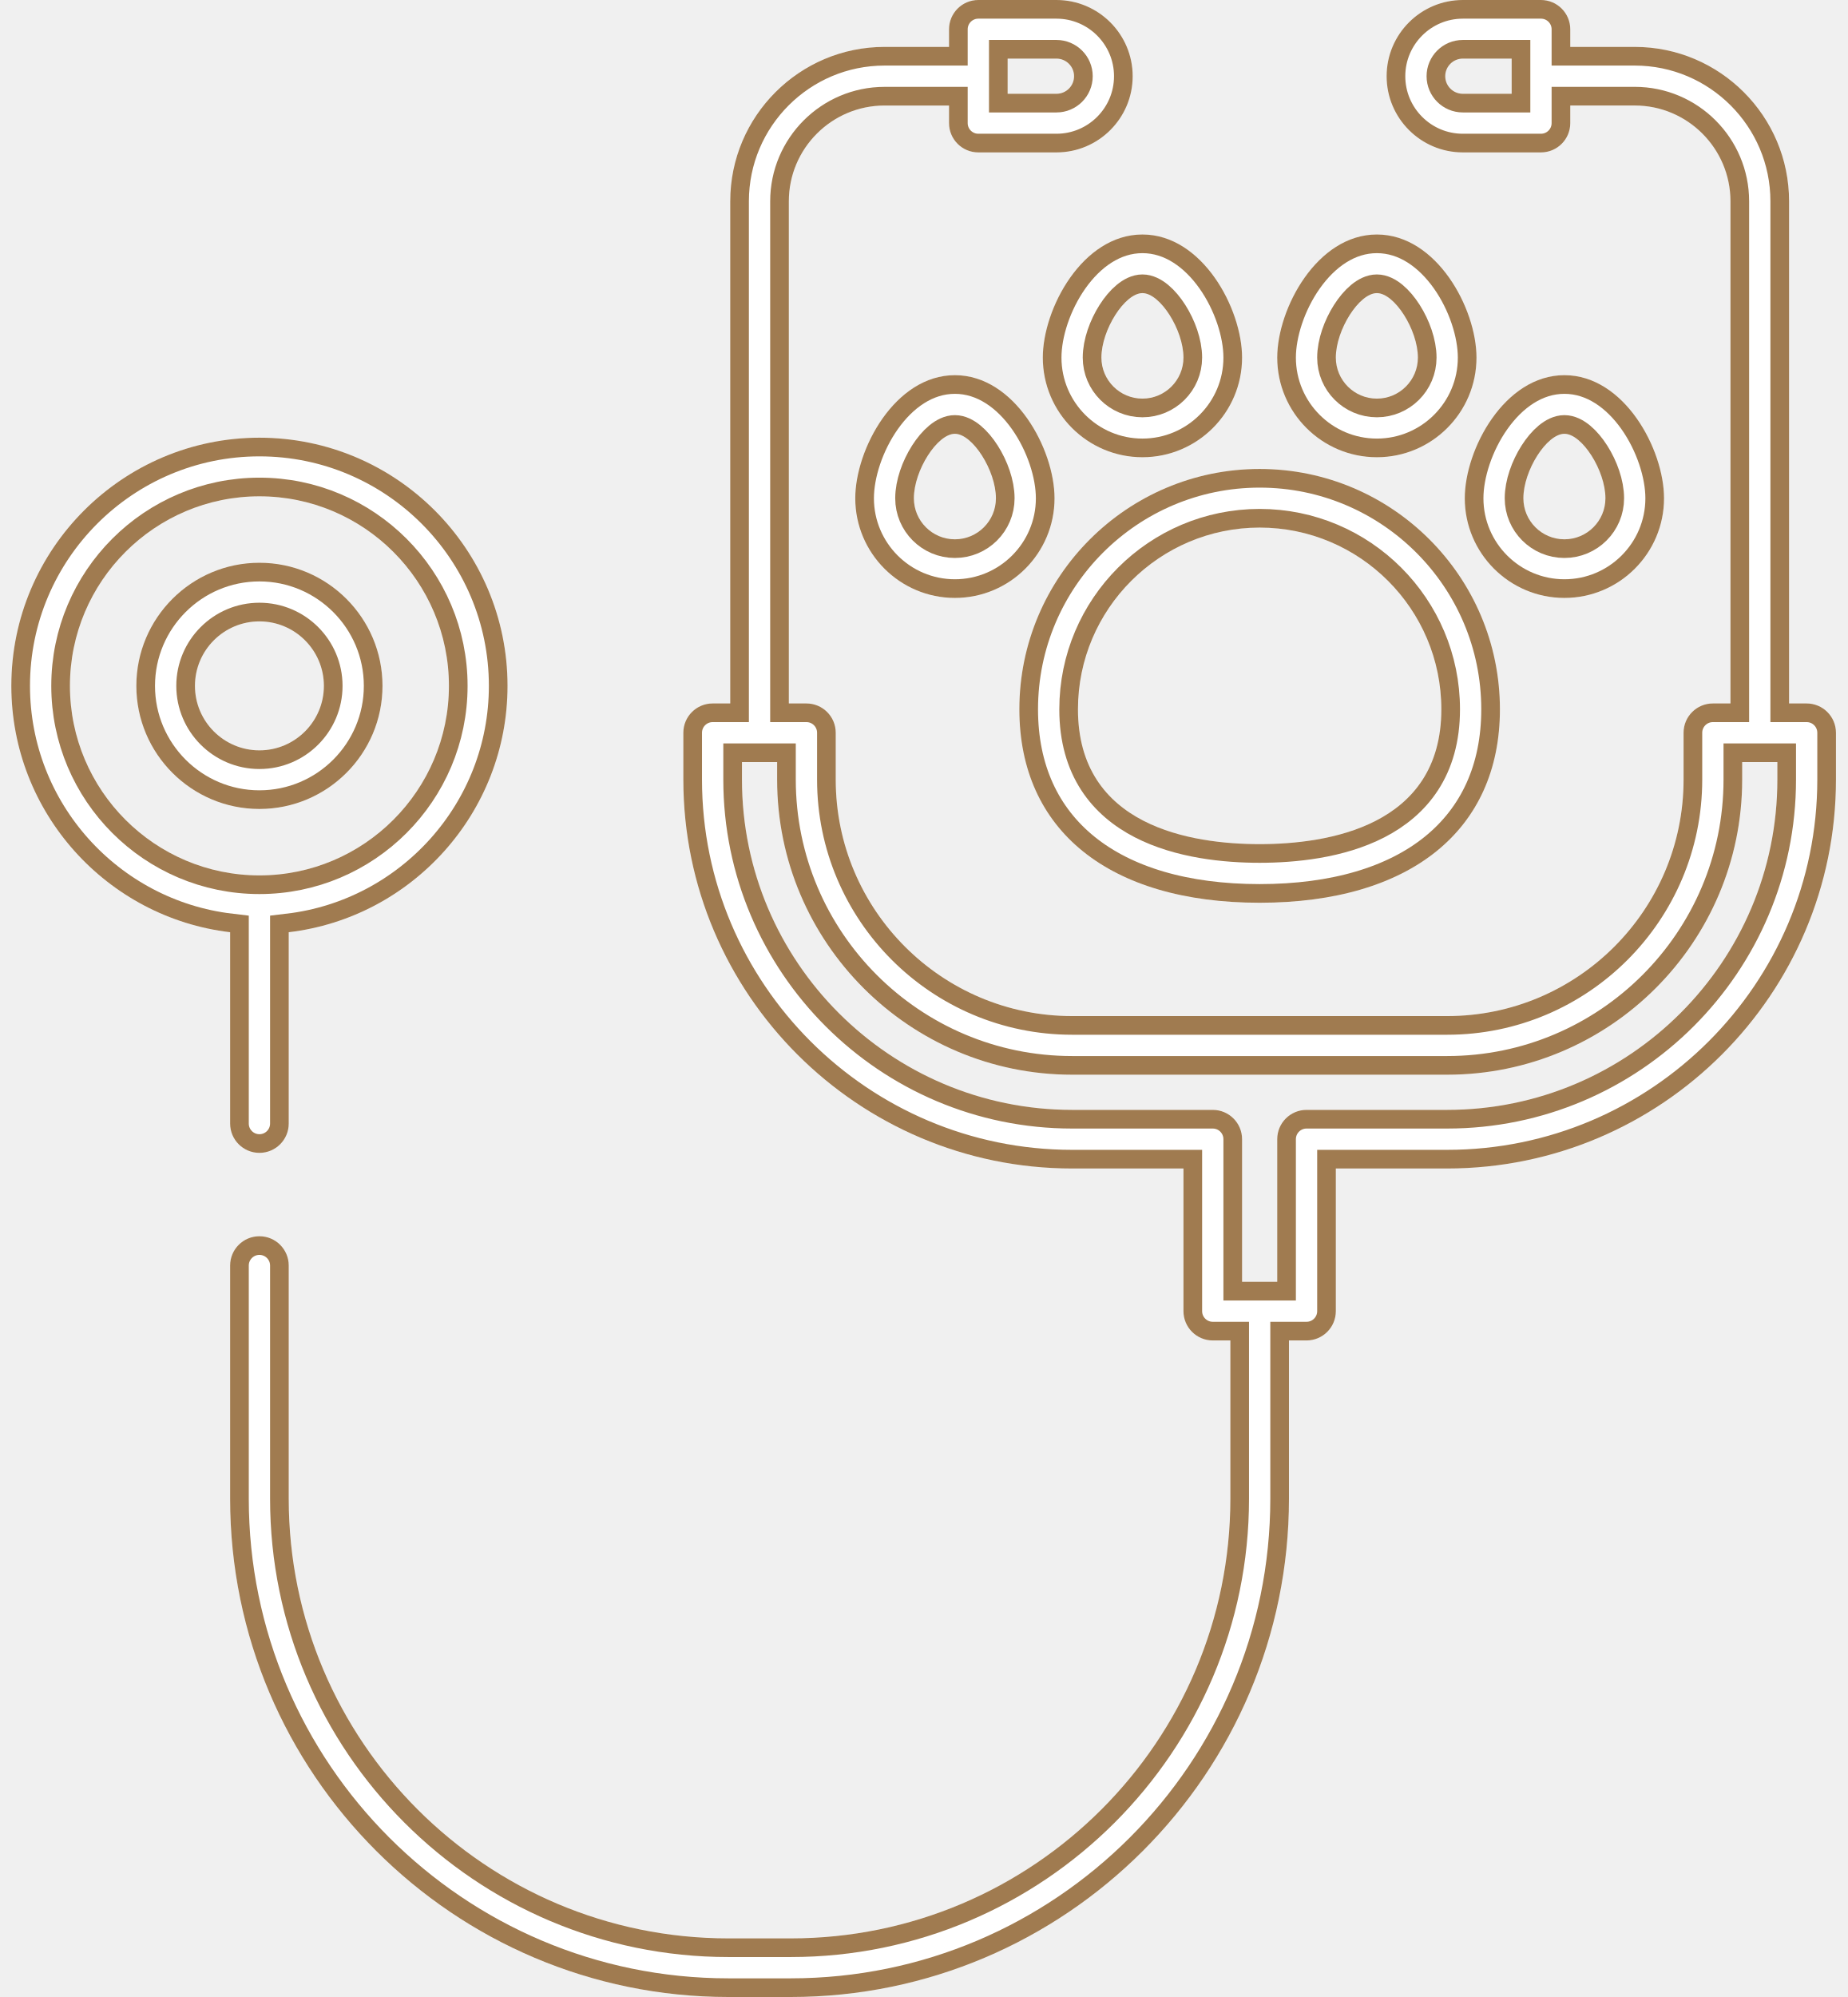
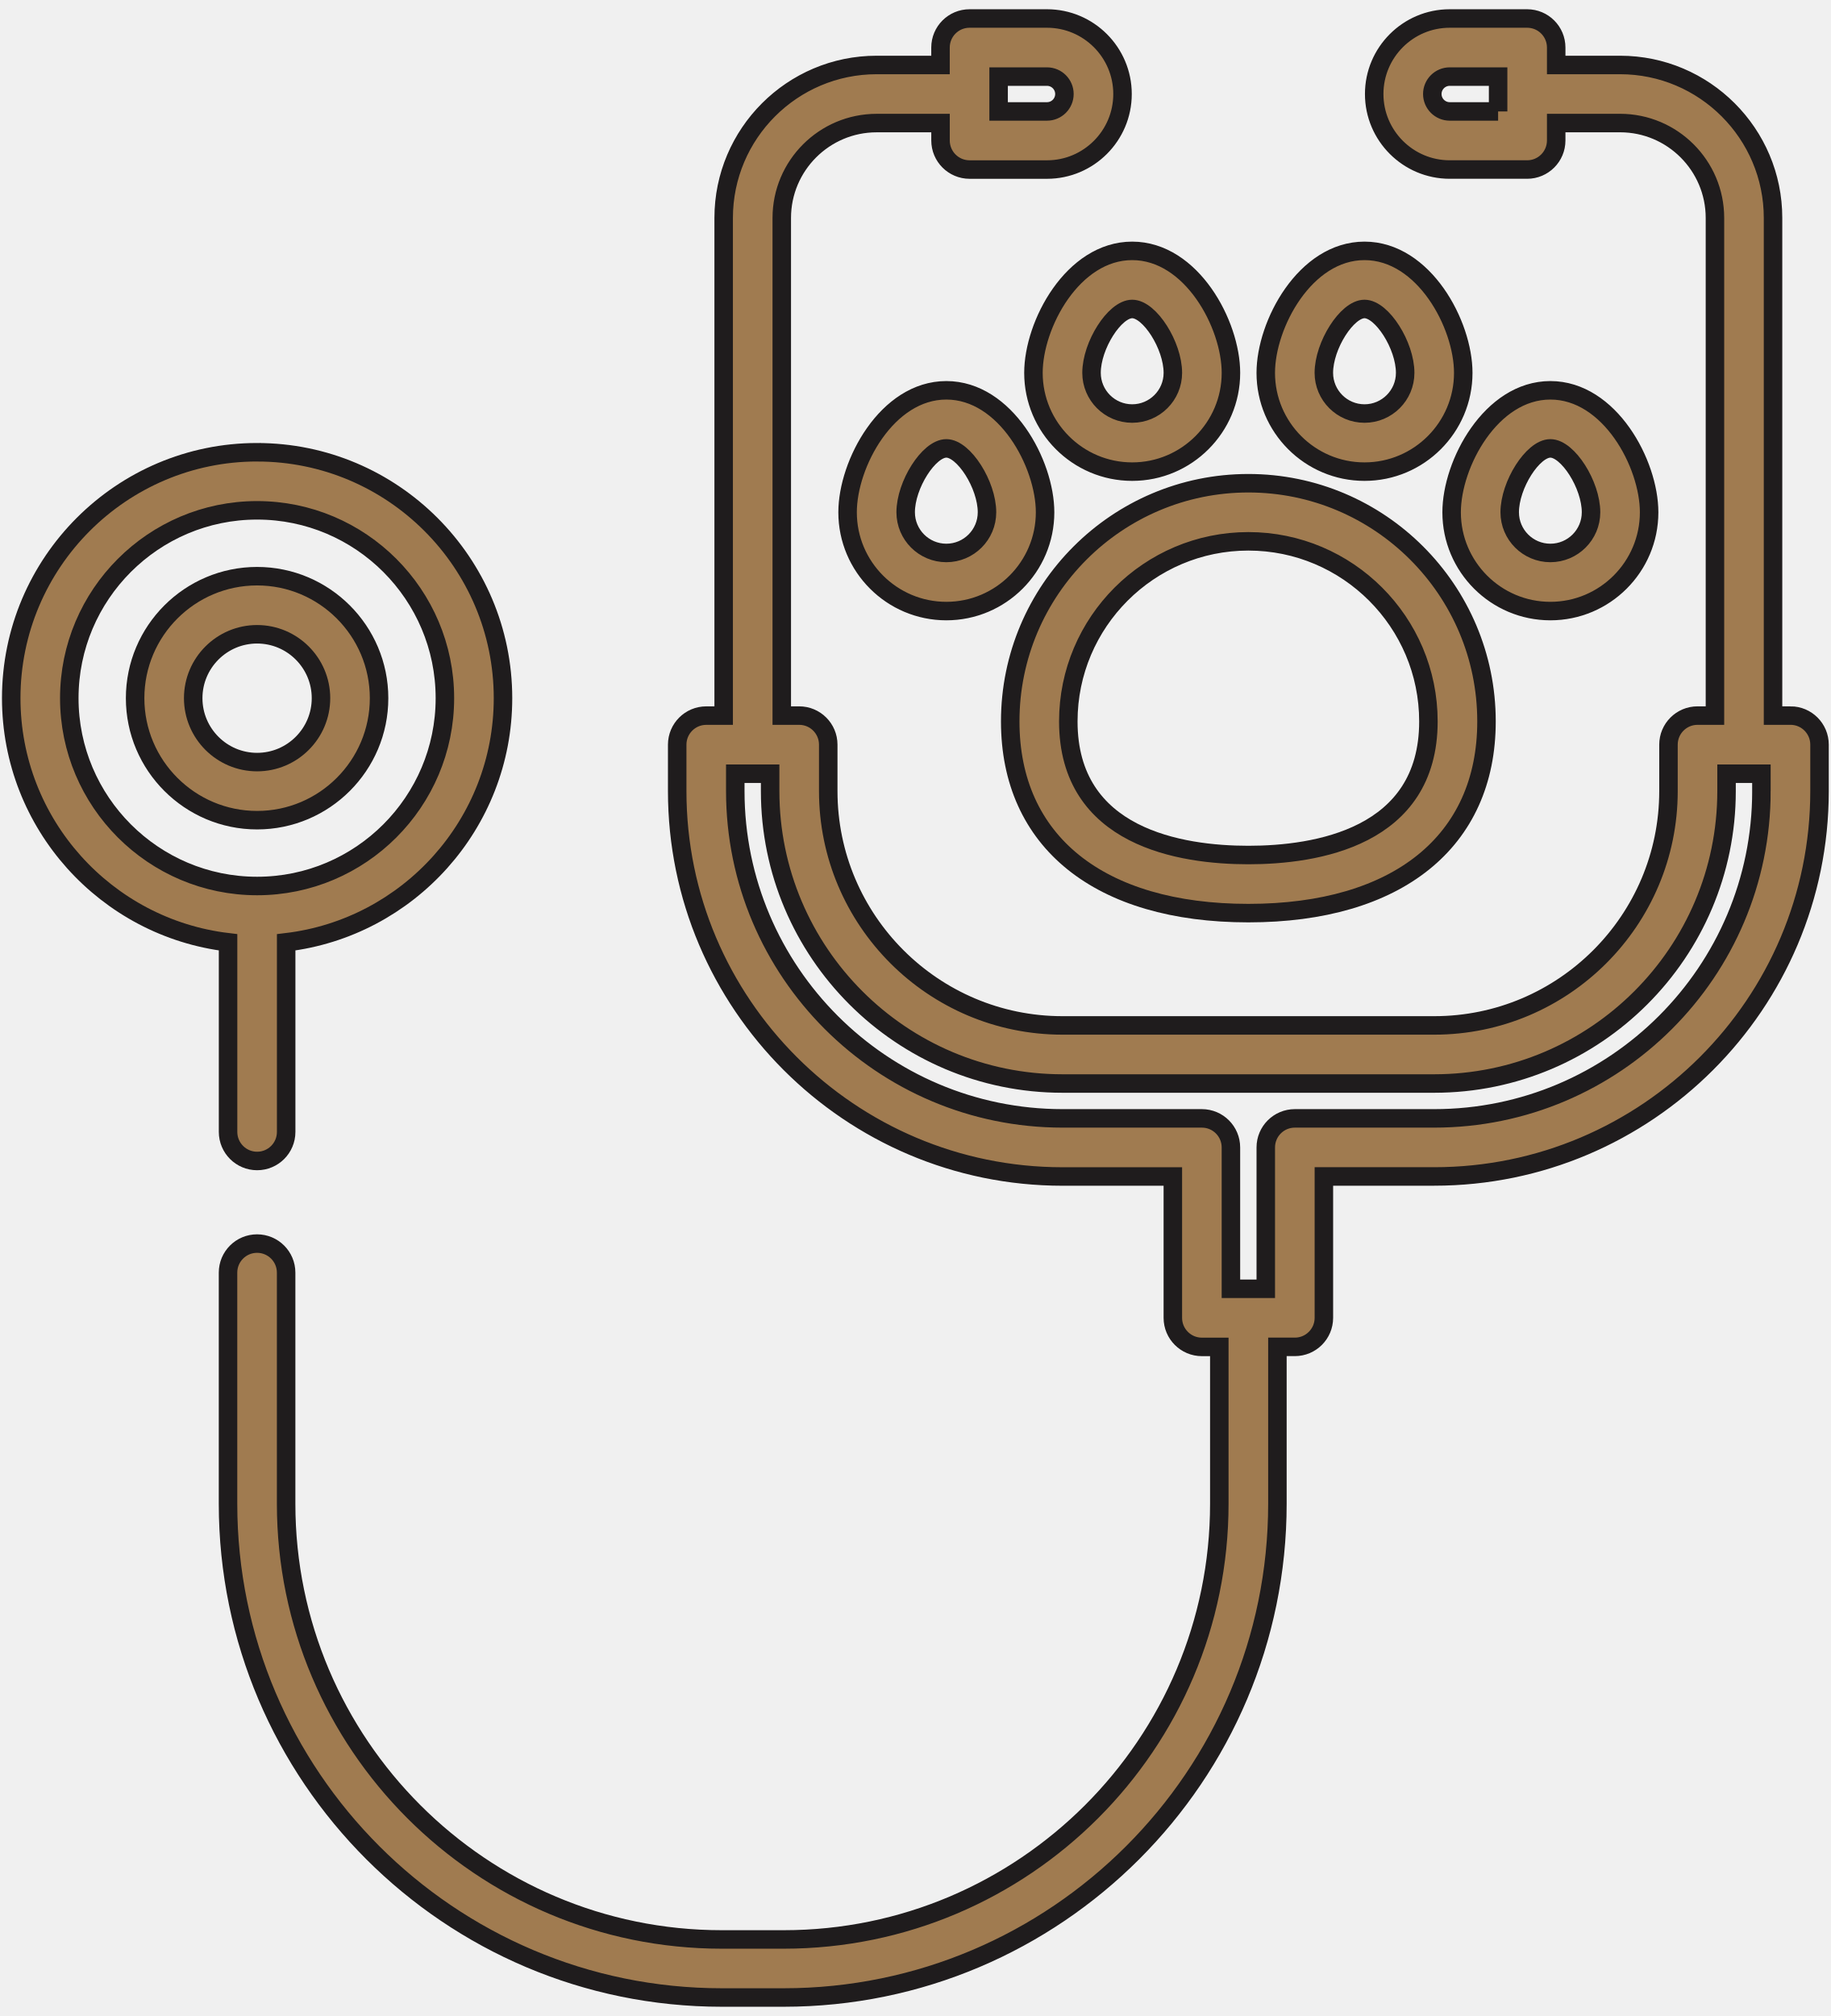
- <svg xmlns="http://www.w3.org/2000/svg" width="99" height="107" viewBox="0 0 99 107" fill="none">
-   <mask id="path-1-inside-1_0_246" fill="white">
-     <path d="M13.903 23.452C6.571 23.452 0.607 29.417 0.607 36.748C0.607 43.549 5.739 49.169 12.333 49.949V60.2C12.333 61.068 13.036 61.771 13.903 61.771C14.771 61.771 15.474 61.068 15.474 60.2V49.949C22.068 49.169 27.2 43.548 27.2 36.748C27.2 29.417 21.235 23.452 13.903 23.452ZM13.903 46.904C8.303 46.904 3.748 42.348 3.748 36.748C3.748 31.149 8.303 26.593 13.903 26.593C19.503 26.593 24.059 31.149 24.059 36.748C24.059 42.348 19.503 46.904 13.903 46.904Z" />
-     <path d="M13.903 30.153C10.266 30.153 7.307 33.112 7.307 36.749C7.307 40.386 10.266 43.345 13.903 43.345C17.54 43.345 20.499 40.386 20.499 36.749C20.499 33.112 17.54 30.153 13.903 30.153ZM13.903 40.204C11.998 40.204 10.448 38.654 10.448 36.749C10.448 34.844 11.998 33.294 13.903 33.294C15.808 33.294 17.358 34.844 17.358 36.749C17.358 38.654 15.808 40.204 13.903 40.204Z" />
-     <path d="M96.823 37.691H95.881V10.784C95.881 6.223 92.17 2.513 87.61 2.513H84.155V1.571C84.155 0.703 83.452 0 82.584 0H78.396C76.145 0 74.313 1.832 74.313 4.083C74.313 6.335 76.145 8.166 78.396 8.166H82.584C83.452 8.166 84.155 7.463 84.155 6.596V5.653H87.61C90.438 5.653 92.74 7.955 92.74 10.784V37.691H91.797C90.93 37.691 90.227 38.394 90.227 39.261V41.774C90.227 48.759 84.544 54.442 77.559 54.442H57.457C50.472 54.442 44.789 48.759 44.789 41.774V39.261C44.789 38.394 44.086 37.691 43.218 37.691H42.276V10.784C42.276 7.955 44.577 5.654 47.406 5.654H50.861V6.596C50.861 7.463 51.564 8.166 52.431 8.166H56.619C58.871 8.166 60.703 6.335 60.703 4.083C60.703 1.832 58.871 0 56.619 0H52.431C51.564 0 50.861 0.703 50.861 1.571V2.513H47.406C42.845 2.513 39.135 6.223 39.135 10.784V37.691H38.193C37.325 37.691 36.622 38.394 36.622 39.261V41.774C36.622 53.262 45.969 62.609 57.457 62.609H63.425V70.251C63.425 71.119 64.128 71.822 64.995 71.822H65.938V80.302C65.938 93.291 55.37 103.859 42.381 103.859H39.031C26.041 103.859 15.474 93.291 15.474 80.302V67.808C15.474 66.941 14.771 66.238 13.903 66.238C13.036 66.238 12.333 66.941 12.333 67.808V80.302C12.333 95.023 24.309 107 39.031 107H42.381C57.102 107 69.079 95.023 69.079 80.302V71.822H70.021C70.888 71.822 71.591 71.119 71.591 70.251V62.609H77.559C89.047 62.609 98.394 53.262 98.394 41.774V39.261C98.393 38.394 97.69 37.691 96.823 37.691ZM81.014 5.025H78.396C77.877 5.025 77.454 4.603 77.454 4.083C77.454 3.564 77.877 3.141 78.396 3.141H81.014V5.025ZM54.002 3.141H56.619C57.139 3.141 57.562 3.564 57.562 4.083C57.562 4.603 57.139 5.025 56.619 5.025H54.002V3.141ZM95.253 41.774C95.253 51.53 87.315 59.468 77.559 59.468H70.021C69.153 59.468 68.45 60.171 68.45 61.038V68.681H66.566V61.038C66.566 60.171 65.863 59.468 64.995 59.468H57.457C47.701 59.468 39.764 51.53 39.764 41.774V40.832H41.648V41.774C41.648 50.491 48.74 57.583 57.457 57.583H77.559C86.276 57.583 93.368 50.491 93.368 41.774V40.832H95.253L95.253 41.774Z" />
-     <path d="M67.508 25.127C60.407 25.127 54.63 30.904 54.63 38.005C54.63 44.495 59.444 48.37 67.508 48.37C75.572 48.37 80.385 44.495 80.385 38.005C80.386 30.904 74.609 25.127 67.508 25.127ZM67.508 45.229C63.871 45.229 57.771 44.29 57.771 38.005C57.771 32.636 62.139 28.268 67.508 28.268C72.877 28.268 77.245 32.636 77.245 38.005C77.245 44.29 71.144 45.229 67.508 45.229Z" />
-     <path d="M61.226 12.564C58.016 12.564 55.887 16.533 55.887 19.16C55.887 22.104 58.282 24.499 61.226 24.499C64.171 24.499 66.566 22.104 66.566 19.16C66.566 16.534 64.436 12.564 61.226 12.564ZM61.226 21.358C60.014 21.358 59.027 20.372 59.027 19.16C59.027 17.674 60.281 15.705 61.226 15.705C62.171 15.705 63.425 17.674 63.425 19.16C63.425 20.372 62.438 21.358 61.226 21.358Z" />
-     <path d="M73.79 12.564C70.58 12.564 68.45 16.533 68.45 19.16C68.45 22.104 70.845 24.499 73.79 24.499C76.734 24.499 79.129 22.104 79.129 19.16C79.129 16.534 76.999 12.564 73.79 12.564ZM73.79 21.358C72.577 21.358 71.591 20.372 71.591 19.16C71.591 17.674 72.844 15.705 73.79 15.705C74.735 15.705 75.988 17.674 75.988 19.16C75.988 20.372 75.002 21.358 73.79 21.358Z" />
-     <path d="M83.841 20.102C80.631 20.102 78.501 24.072 78.501 26.698C78.501 29.642 80.896 32.037 83.841 32.037C86.785 32.037 89.18 29.642 89.18 26.698C89.18 24.072 87.05 20.102 83.841 20.102ZM83.841 28.896C82.628 28.896 81.642 27.91 81.642 26.698C81.642 25.212 82.895 23.243 83.841 23.243C84.786 23.243 86.039 25.212 86.039 26.698C86.039 27.91 85.053 28.896 83.841 28.896Z" />
-     <path d="M51.175 20.102C47.965 20.102 45.836 24.072 45.836 26.698C45.836 29.642 48.231 32.037 51.175 32.037C54.12 32.037 56.515 29.642 56.515 26.698C56.515 24.072 54.385 20.102 51.175 20.102ZM51.175 28.896C49.963 28.896 48.977 27.91 48.977 26.698C48.977 25.212 50.23 23.243 51.175 23.243C52.12 23.243 53.374 25.212 53.374 26.698C53.374 27.91 52.388 28.896 51.175 28.896Z" />
-   </mask>
-   <path d="M13.903 23.452C6.571 23.452 0.607 29.417 0.607 36.748C0.607 43.549 5.739 49.169 12.333 49.949V60.2C12.333 61.068 13.036 61.771 13.903 61.771C14.771 61.771 15.474 61.068 15.474 60.2V49.949C22.068 49.169 27.2 43.548 27.2 36.748C27.2 29.417 21.235 23.452 13.903 23.452ZM13.903 46.904C8.303 46.904 3.748 42.348 3.748 36.748C3.748 31.149 8.303 26.593 13.903 26.593C19.503 26.593 24.059 31.149 24.059 36.748C24.059 42.348 19.503 46.904 13.903 46.904Z" fill="white" />
-   <path d="M13.903 30.153C10.266 30.153 7.307 33.112 7.307 36.749C7.307 40.386 10.266 43.345 13.903 43.345C17.54 43.345 20.499 40.386 20.499 36.749C20.499 33.112 17.54 30.153 13.903 30.153ZM13.903 40.204C11.998 40.204 10.448 38.654 10.448 36.749C10.448 34.844 11.998 33.294 13.903 33.294C15.808 33.294 17.358 34.844 17.358 36.749C17.358 38.654 15.808 40.204 13.903 40.204Z" fill="white" />
-   <path d="M96.823 37.691H95.881V10.784C95.881 6.223 92.17 2.513 87.61 2.513H84.155V1.571C84.155 0.703 83.452 0 82.584 0H78.396C76.145 0 74.313 1.832 74.313 4.083C74.313 6.335 76.145 8.166 78.396 8.166H82.584C83.452 8.166 84.155 7.463 84.155 6.596V5.653H87.61C90.438 5.653 92.74 7.955 92.74 10.784V37.691H91.797C90.93 37.691 90.227 38.394 90.227 39.261V41.774C90.227 48.759 84.544 54.442 77.559 54.442H57.457C50.472 54.442 44.789 48.759 44.789 41.774V39.261C44.789 38.394 44.086 37.691 43.218 37.691H42.276V10.784C42.276 7.955 44.577 5.654 47.406 5.654H50.861V6.596C50.861 7.463 51.564 8.166 52.431 8.166H56.619C58.871 8.166 60.703 6.335 60.703 4.083C60.703 1.832 58.871 0 56.619 0H52.431C51.564 0 50.861 0.703 50.861 1.571V2.513H47.406C42.845 2.513 39.135 6.223 39.135 10.784V37.691H38.193C37.325 37.691 36.622 38.394 36.622 39.261V41.774C36.622 53.262 45.969 62.609 57.457 62.609H63.425V70.251C63.425 71.119 64.128 71.822 64.995 71.822H65.938V80.302C65.938 93.291 55.37 103.859 42.381 103.859H39.031C26.041 103.859 15.474 93.291 15.474 80.302V67.808C15.474 66.941 14.771 66.238 13.903 66.238C13.036 66.238 12.333 66.941 12.333 67.808V80.302C12.333 95.023 24.309 107 39.031 107H42.381C57.102 107 69.079 95.023 69.079 80.302V71.822H70.021C70.888 71.822 71.591 71.119 71.591 70.251V62.609H77.559C89.047 62.609 98.394 53.262 98.394 41.774V39.261C98.393 38.394 97.69 37.691 96.823 37.691ZM81.014 5.025H78.396C77.877 5.025 77.454 4.603 77.454 4.083C77.454 3.564 77.877 3.141 78.396 3.141H81.014V5.025ZM54.002 3.141H56.619C57.139 3.141 57.562 3.564 57.562 4.083C57.562 4.603 57.139 5.025 56.619 5.025H54.002V3.141ZM95.253 41.774C95.253 51.53 87.315 59.468 77.559 59.468H70.021C69.153 59.468 68.45 60.171 68.45 61.038V68.681H66.566V61.038C66.566 60.171 65.863 59.468 64.995 59.468H57.457C47.701 59.468 39.764 51.53 39.764 41.774V40.832H41.648V41.774C41.648 50.491 48.74 57.583 57.457 57.583H77.559C86.276 57.583 93.368 50.491 93.368 41.774V40.832H95.253L95.253 41.774Z" fill="white" />
-   <path d="M67.508 25.127C60.407 25.127 54.63 30.904 54.63 38.005C54.63 44.495 59.444 48.37 67.508 48.37C75.572 48.37 80.385 44.495 80.385 38.005C80.386 30.904 74.609 25.127 67.508 25.127ZM67.508 45.229C63.871 45.229 57.771 44.29 57.771 38.005C57.771 32.636 62.139 28.268 67.508 28.268C72.877 28.268 77.245 32.636 77.245 38.005C77.245 44.29 71.144 45.229 67.508 45.229Z" fill="white" />
-   <path d="M61.226 12.564C58.016 12.564 55.887 16.533 55.887 19.16C55.887 22.104 58.282 24.499 61.226 24.499C64.171 24.499 66.566 22.104 66.566 19.16C66.566 16.534 64.436 12.564 61.226 12.564ZM61.226 21.358C60.014 21.358 59.027 20.372 59.027 19.16C59.027 17.674 60.281 15.705 61.226 15.705C62.171 15.705 63.425 17.674 63.425 19.16C63.425 20.372 62.438 21.358 61.226 21.358Z" fill="white" />
-   <path d="M73.79 12.564C70.58 12.564 68.45 16.533 68.45 19.16C68.45 22.104 70.845 24.499 73.79 24.499C76.734 24.499 79.129 22.104 79.129 19.16C79.129 16.534 76.999 12.564 73.79 12.564ZM73.79 21.358C72.577 21.358 71.591 20.372 71.591 19.16C71.591 17.674 72.844 15.705 73.79 15.705C74.735 15.705 75.988 17.674 75.988 19.16C75.988 20.372 75.002 21.358 73.79 21.358Z" fill="white" />
-   <path d="M83.841 20.102C80.631 20.102 78.501 24.072 78.501 26.698C78.501 29.642 80.896 32.037 83.841 32.037C86.785 32.037 89.18 29.642 89.18 26.698C89.18 24.072 87.05 20.102 83.841 20.102ZM83.841 28.896C82.628 28.896 81.642 27.91 81.642 26.698C81.642 25.212 82.895 23.243 83.841 23.243C84.786 23.243 86.039 25.212 86.039 26.698C86.039 27.91 85.053 28.896 83.841 28.896Z" fill="white" />
-   <path d="M51.175 20.102C47.965 20.102 45.836 24.072 45.836 26.698C45.836 29.642 48.231 32.037 51.175 32.037C54.12 32.037 56.515 29.642 56.515 26.698C56.515 24.072 54.385 20.102 51.175 20.102ZM51.175 28.896C49.963 28.896 48.977 27.91 48.977 26.698C48.977 25.212 50.23 23.243 51.175 23.243C52.12 23.243 53.374 25.212 53.374 26.698C53.374 27.91 52.388 28.896 51.175 28.896Z" fill="white" />
-   <path d="M13.903 23.452C6.571 23.452 0.607 29.417 0.607 36.748C0.607 43.549 5.739 49.169 12.333 49.949V60.2C12.333 61.068 13.036 61.771 13.903 61.771C14.771 61.771 15.474 61.068 15.474 60.2V49.949C22.068 49.169 27.2 43.548 27.2 36.748C27.2 29.417 21.235 23.452 13.903 23.452ZM13.903 46.904C8.303 46.904 3.748 42.348 3.748 36.748C3.748 31.149 8.303 26.593 13.903 26.593C19.503 26.593 24.059 31.149 24.059 36.748C24.059 42.348 19.503 46.904 13.903 46.904Z" stroke="#A07B50" stroke-width="2" mask="url(#path-1-inside-1_0_246)" />
-   <path d="M13.903 30.153C10.266 30.153 7.307 33.112 7.307 36.749C7.307 40.386 10.266 43.345 13.903 43.345C17.54 43.345 20.499 40.386 20.499 36.749C20.499 33.112 17.54 30.153 13.903 30.153ZM13.903 40.204C11.998 40.204 10.448 38.654 10.448 36.749C10.448 34.844 11.998 33.294 13.903 33.294C15.808 33.294 17.358 34.844 17.358 36.749C17.358 38.654 15.808 40.204 13.903 40.204Z" stroke="#A07B50" stroke-width="2" mask="url(#path-1-inside-1_0_246)" />
-   <path d="M96.823 37.691H95.881V10.784C95.881 6.223 92.17 2.513 87.61 2.513H84.155V1.571C84.155 0.703 83.452 0 82.584 0H78.396C76.145 0 74.313 1.832 74.313 4.083C74.313 6.335 76.145 8.166 78.396 8.166H82.584C83.452 8.166 84.155 7.463 84.155 6.596V5.653H87.61C90.438 5.653 92.74 7.955 92.74 10.784V37.691H91.797C90.93 37.691 90.227 38.394 90.227 39.261V41.774C90.227 48.759 84.544 54.442 77.559 54.442H57.457C50.472 54.442 44.789 48.759 44.789 41.774V39.261C44.789 38.394 44.086 37.691 43.218 37.691H42.276V10.784C42.276 7.955 44.577 5.654 47.406 5.654H50.861V6.596C50.861 7.463 51.564 8.166 52.431 8.166H56.619C58.871 8.166 60.703 6.335 60.703 4.083C60.703 1.832 58.871 0 56.619 0H52.431C51.564 0 50.861 0.703 50.861 1.571V2.513H47.406C42.845 2.513 39.135 6.223 39.135 10.784V37.691H38.193C37.325 37.691 36.622 38.394 36.622 39.261V41.774C36.622 53.262 45.969 62.609 57.457 62.609H63.425V70.251C63.425 71.119 64.128 71.822 64.995 71.822H65.938V80.302C65.938 93.291 55.37 103.859 42.381 103.859H39.031C26.041 103.859 15.474 93.291 15.474 80.302V67.808C15.474 66.941 14.771 66.238 13.903 66.238C13.036 66.238 12.333 66.941 12.333 67.808V80.302C12.333 95.023 24.309 107 39.031 107H42.381C57.102 107 69.079 95.023 69.079 80.302V71.822H70.021C70.888 71.822 71.591 71.119 71.591 70.251V62.609H77.559C89.047 62.609 98.394 53.262 98.394 41.774V39.261C98.393 38.394 97.69 37.691 96.823 37.691ZM81.014 5.025H78.396C77.877 5.025 77.454 4.603 77.454 4.083C77.454 3.564 77.877 3.141 78.396 3.141H81.014V5.025ZM54.002 3.141H56.619C57.139 3.141 57.562 3.564 57.562 4.083C57.562 4.603 57.139 5.025 56.619 5.025H54.002V3.141ZM95.253 41.774C95.253 51.53 87.315 59.468 77.559 59.468H70.021C69.153 59.468 68.45 60.171 68.45 61.038V68.681H66.566V61.038C66.566 60.171 65.863 59.468 64.995 59.468H57.457C47.701 59.468 39.764 51.53 39.764 41.774V40.832H41.648V41.774C41.648 50.491 48.74 57.583 57.457 57.583H77.559C86.276 57.583 93.368 50.491 93.368 41.774V40.832H95.253L95.253 41.774Z" stroke="#A07B50" stroke-width="2" mask="url(#path-1-inside-1_0_246)" />
-   <path d="M67.508 25.127C60.407 25.127 54.63 30.904 54.63 38.005C54.63 44.495 59.444 48.37 67.508 48.37C75.572 48.37 80.385 44.495 80.385 38.005C80.386 30.904 74.609 25.127 67.508 25.127ZM67.508 45.229C63.871 45.229 57.771 44.29 57.771 38.005C57.771 32.636 62.139 28.268 67.508 28.268C72.877 28.268 77.245 32.636 77.245 38.005C77.245 44.29 71.144 45.229 67.508 45.229Z" stroke="#A07B50" stroke-width="2" mask="url(#path-1-inside-1_0_246)" />
-   <path d="M61.226 12.564C58.016 12.564 55.887 16.533 55.887 19.16C55.887 22.104 58.282 24.499 61.226 24.499C64.171 24.499 66.566 22.104 66.566 19.16C66.566 16.534 64.436 12.564 61.226 12.564ZM61.226 21.358C60.014 21.358 59.027 20.372 59.027 19.16C59.027 17.674 60.281 15.705 61.226 15.705C62.171 15.705 63.425 17.674 63.425 19.16C63.425 20.372 62.438 21.358 61.226 21.358Z" stroke="#A07B50" stroke-width="2" mask="url(#path-1-inside-1_0_246)" />
-   <path d="M73.79 12.564C70.58 12.564 68.45 16.533 68.45 19.16C68.45 22.104 70.845 24.499 73.79 24.499C76.734 24.499 79.129 22.104 79.129 19.16C79.129 16.534 76.999 12.564 73.79 12.564ZM73.79 21.358C72.577 21.358 71.591 20.372 71.591 19.16C71.591 17.674 72.844 15.705 73.79 15.705C74.735 15.705 75.988 17.674 75.988 19.16C75.988 20.372 75.002 21.358 73.79 21.358Z" stroke="#A07B50" stroke-width="2" mask="url(#path-1-inside-1_0_246)" />
-   <path d="M83.841 20.102C80.631 20.102 78.501 24.072 78.501 26.698C78.501 29.642 80.896 32.037 83.841 32.037C86.785 32.037 89.18 29.642 89.18 26.698C89.18 24.072 87.05 20.102 83.841 20.102ZM83.841 28.896C82.628 28.896 81.642 27.91 81.642 26.698C81.642 25.212 82.895 23.243 83.841 23.243C84.786 23.243 86.039 25.212 86.039 26.698C86.039 27.91 85.053 28.896 83.841 28.896Z" stroke="#A07B50" stroke-width="2" mask="url(#path-1-inside-1_0_246)" />
-   <path d="M51.175 20.102C47.965 20.102 45.836 24.072 45.836 26.698C45.836 29.642 48.231 32.037 51.175 32.037C54.12 32.037 56.515 29.642 56.515 26.698C56.515 24.072 54.385 20.102 51.175 20.102ZM51.175 28.896C49.963 28.896 48.977 27.91 48.977 26.698C48.977 25.212 50.23 23.243 51.175 23.243C52.12 23.243 53.374 25.212 53.374 26.698C53.374 27.91 52.388 28.896 51.175 28.896Z" stroke="#A07B50" stroke-width="2" mask="url(#path-1-inside-1_0_246)" />
+ <svg xmlns="http://www.w3.org/2000/svg" width="99" height="109" fill="none">
+   <path d="M13.903 24.452C6.571 24.452.607 30.417.607 37.748c0 6.8 5.132 12.421 11.726 13.2v10.252c0 .867.703 1.571 1.571 1.571s1.571-.703 1.571-1.571V50.949c6.594-.78 11.726-6.401 11.726-13.2-0-7.332-5.965-13.296-13.297-13.296Zm0 23.452c-5.6 0-10.156-4.556-10.156-10.156 0-5.6 4.556-10.156 10.156-10.156 5.6 0 10.156 4.556 10.156 10.156 0 5.6-4.556 10.156-10.156 10.156Z" fill="#A07B50" />
+   <path d="M13.903 31.153c-3.637 0-6.596 2.959-6.596 6.596 0 3.637 2.959 6.596 6.596 6.596 3.637 0 6.596-2.959 6.596-6.596 0-3.637-2.959-6.596-6.596-6.596Zm0 10.051c-1.905 0-3.455-1.55-3.455-3.455 0-1.905 1.55-3.455 3.455-3.455 1.905 0 3.455 1.55 3.455 3.455 0 1.905-1.55 3.455-3.455 3.455Zm82.92-2.513h-.942v-26.907c0-4.561-3.711-8.271-8.271-8.271h-3.455v-.942C84.155 1.703 83.452 1 82.584 1h-4.188c-2.251 0-4.083 1.832-4.083 4.083 0 2.251 1.832 4.083 4.083 4.083h4.188c.868 0 1.571-.703 1.571-1.571v-.942h3.455c2.829 0 5.13 2.302 5.13 5.13v26.907h-.942c-.868 0-1.571.703-1.571 1.571v2.513c0 6.985-5.683 12.668-12.668 12.668H57.457c-6.985 0-12.668-5.683-12.668-12.668v-2.513c0-.867-.703-1.571-1.571-1.571h-.942V11.784c0-2.829 2.301-5.13 5.13-5.13h3.455v.942c0 .867.703 1.571 1.571 1.571h4.188c2.251 0 4.083-1.832 4.083-4.083C60.703 2.832 58.871 1 56.619 1h-4.188c-.868 0-1.571.703-1.571 1.571v.942h-3.455c-4.561 0-8.271 3.711-8.271 8.271v26.907h-.942c-.867 0-1.571.703-1.571 1.571v2.513c0 11.488 9.346 20.835 20.835 20.835h5.968v7.643c0 .867.703 1.571 1.571 1.571h.942v8.48c0 12.989-10.568 23.557-23.557 23.557h-3.35c-12.989 0-23.557-10.568-23.557-23.557V68.808c0-.867-.703-1.571-1.571-1.571s-1.571.703-1.571 1.571v12.494C12.333 96.023 24.309 108 39.031 108h3.35c14.721 0 26.698-11.976 26.698-26.698v-8.48h.942c.868 0 1.571-.703 1.571-1.571v-7.643h5.968c11.488 0 20.835-9.346 20.835-20.835v-2.513c-0-.867-.703-1.571-1.571-1.571ZM81.014 6.025h-2.617c-.519 0-.942-.423-.942-.942 0-.52.423-.942.942-.942h2.617v1.885ZM54.002 4.141h2.617c.52 0 .942.423.942.942 0 .52-.423.942-.942.942H54.002V4.141ZM95.253 42.774c0 9.756-7.937 17.694-17.694 17.694h-7.538c-.868 0-1.571.703-1.571 1.571v7.643h-1.885v-7.643c0-.867-.703-1.571-1.571-1.571h-7.538c-9.756 0-17.694-7.937-17.694-17.694v-.942h1.885v.942c0 8.717 7.092 15.809 15.809 15.809h20.102c8.717 0 15.809-7.092 15.809-15.809v-.942h1.885l-0.0.942Z" fill="#A07B50" />
+   <path d="M67.508 26.127c-7.101 0-12.878 5.777-12.878 12.878 0 6.49 4.814 10.365 12.878 10.365 8.064 0 12.878-3.875 12.878-10.365 0-7.101-5.777-12.878-12.878-12.878Zm0 20.102c-3.636 0-9.737-.939-9.737-7.224 0-5.369 4.368-9.737 9.737-9.737 5.369 0 9.737 4.368 9.737 9.737 0 6.286-6.101 7.224-9.737 7.224Zm-6.282-32.665c-3.21 0-5.34 3.97-5.34 6.596 0 2.944 2.395 5.34 5.34 5.34 2.944 0 5.34-2.395 5.34-5.34-0-2.626-2.13-6.596-5.34-6.596Zm0 8.795c-1.212 0-2.199-.986-2.199-2.199 0-1.485 1.254-3.455 2.199-3.455.945 0 2.199 1.97 2.199 3.455-0 1.212-.986 2.199-2.199 2.199Zm12.563-8.795c-3.21 0-5.34 3.97-5.34 6.596 0 2.944 2.395 5.34 5.34 5.34 2.944 0 5.34-2.395 5.34-5.34 0-2.626-2.13-6.596-5.34-6.596Zm0 8.795c-1.212 0-2.199-.986-2.199-2.199 0-1.485 1.254-3.455 2.199-3.455.945 0 2.199 1.97 2.199 3.455 0 1.212-.986 2.199-2.199 2.199Zm10.051-1.256c-3.21 0-5.34 3.97-5.34 6.596 0 2.944 2.395 5.34 5.34 5.34 2.944 0 5.34-2.395 5.34-5.34 0-2.626-2.13-6.596-5.34-6.596Zm0 8.794c-1.212 0-2.199-.986-2.199-2.199 0-1.485 1.254-3.455 2.199-3.455.945 0 2.199 1.97 2.199 3.455-0 1.213-.987 2.199-2.199 2.199Zm-32.665-8.794c-3.21 0-5.34 3.97-5.34 6.596 0 2.944 2.395 5.34 5.34 5.34 2.944 0 5.34-2.395 5.34-5.34 0-2.626-2.13-6.596-5.34-6.596Zm0 8.794c-1.212 0-2.199-.986-2.199-2.199 0-1.485 1.254-3.455 2.199-3.455.945 0 2.199 1.97 2.199 3.455-0 1.213-.986 2.199-2.199 2.199Z" fill="#A07B50" />
+   <path d="M13.903 24.452C6.571 24.452.607 30.417.607 37.748c0 6.8 5.132 12.421 11.726 13.2v10.252c0 .867.703 1.571 1.571 1.571s1.571-.703 1.571-1.571V50.949c6.594-.78 11.726-6.401 11.726-13.2-0-7.332-5.965-13.296-13.297-13.296Zm0 23.452c-5.6 0-10.156-4.556-10.156-10.156 0-5.6 4.556-10.156 10.156-10.156 5.6 0 10.156 4.556 10.156 10.156 0 5.6-4.556 10.156-10.156 10.156Z" stroke="#1F1C1D" />
+   <path d="M13.903 31.153c-3.637 0-6.596 2.959-6.596 6.596 0 3.637 2.959 6.596 6.596 6.596 3.637 0 6.596-2.959 6.596-6.596 0-3.637-2.959-6.596-6.596-6.596Zm0 10.051c-1.905 0-3.455-1.55-3.455-3.455 0-1.905 1.55-3.455 3.455-3.455 1.905 0 3.455 1.55 3.455 3.455 0 1.905-1.55 3.455-3.455 3.455Zm82.92-2.513h-.942v-26.907c0-4.561-3.711-8.271-8.271-8.271h-3.455v-.942C84.155 1.703 83.452 1 82.584 1h-4.188c-2.251 0-4.083 1.832-4.083 4.083 0 2.251 1.832 4.083 4.083 4.083h4.188c.868 0 1.571-.703 1.571-1.571v-.942h3.455c2.829 0 5.13 2.302 5.13 5.13v26.907h-.942c-.868 0-1.571.703-1.571 1.571v2.513c0 6.985-5.683 12.668-12.668 12.668H57.457c-6.985 0-12.668-5.683-12.668-12.668v-2.513c0-.867-.703-1.571-1.571-1.571h-.942V11.784c0-2.829 2.301-5.13 5.13-5.13h3.455v.942c0 .867.703 1.571 1.571 1.571h4.188c2.251 0 4.083-1.832 4.083-4.083C60.703 2.832 58.871 1 56.619 1h-4.188c-.868 0-1.571.703-1.571 1.571v.942h-3.455c-4.561 0-8.271 3.711-8.271 8.271v26.907h-.942c-.867 0-1.571.703-1.571 1.571v2.513c0 11.488 9.346 20.835 20.835 20.835h5.968v7.643c0 .867.703 1.571 1.571 1.571h.942v8.48c0 12.989-10.568 23.557-23.557 23.557h-3.35c-12.989 0-23.557-10.568-23.557-23.557V68.808c0-.867-.703-1.571-1.571-1.571s-1.571.703-1.571 1.571v12.494C12.333 96.023 24.309 108 39.031 108h3.35c14.721 0 26.698-11.976 26.698-26.698v-8.48h.942c.868 0 1.571-.703 1.571-1.571v-7.643h5.968c11.488 0 20.835-9.346 20.835-20.835v-2.513c-0-.867-.703-1.571-1.571-1.571ZM81.014 6.025h-2.617c-.519 0-.942-.423-.942-.942 0-.52.423-.942.942-.942h2.617v1.885ZM54.002 4.141h2.617c.52 0 .942.423.942.942 0 .52-.423.942-.942.942H54.002V4.141ZM95.253 42.774c0 9.756-7.937 17.694-17.694 17.694h-7.538c-.868 0-1.571.703-1.571 1.571v7.643h-1.885v-7.643c0-.867-.703-1.571-1.571-1.571h-7.538c-9.756 0-17.694-7.937-17.694-17.694v-.942h1.885v.942c0 8.717 7.092 15.809 15.809 15.809h20.102c8.717 0 15.809-7.092 15.809-15.809v-.942h1.885l-0.0.942Z" stroke="#1F1C1D" />
+   <path d="M67.508 26.127c-7.101 0-12.878 5.777-12.878 12.878 0 6.49 4.814 10.365 12.878 10.365 8.064 0 12.878-3.875 12.878-10.365 0-7.101-5.777-12.878-12.878-12.878Zm0 20.102c-3.636 0-9.737-.939-9.737-7.224 0-5.369 4.368-9.737 9.737-9.737 5.369 0 9.737 4.368 9.737 9.737 0 6.286-6.101 7.224-9.737 7.224Zm-6.282-32.665c-3.21 0-5.34 3.97-5.34 6.596 0 2.944 2.395 5.34 5.34 5.34 2.944 0 5.34-2.395 5.34-5.34-0-2.626-2.13-6.596-5.34-6.596Zm0 8.795c-1.212 0-2.199-.986-2.199-2.199 0-1.485 1.254-3.455 2.199-3.455.945 0 2.199 1.97 2.199 3.455-0 1.212-.986 2.199-2.199 2.199Zm12.563-8.795c-3.21 0-5.34 3.97-5.34 6.596 0 2.944 2.395 5.34 5.34 5.34 2.944 0 5.34-2.395 5.34-5.34 0-2.626-2.13-6.596-5.34-6.596Zm0 8.795c-1.212 0-2.199-.986-2.199-2.199 0-1.485 1.254-3.455 2.199-3.455.945 0 2.199 1.97 2.199 3.455 0 1.212-.986 2.199-2.199 2.199Zm10.051-1.256c-3.21 0-5.34 3.97-5.34 6.596 0 2.944 2.395 5.34 5.34 5.34 2.944 0 5.34-2.395 5.34-5.34 0-2.626-2.13-6.596-5.34-6.596Zm0 8.794c-1.212 0-2.199-.986-2.199-2.199 0-1.485 1.254-3.455 2.199-3.455.945 0 2.199 1.97 2.199 3.455-0 1.213-.987 2.199-2.199 2.199Zm-32.665-8.794c-3.21 0-5.34 3.97-5.34 6.596 0 2.944 2.395 5.34 5.34 5.34 2.944 0 5.34-2.395 5.34-5.34 0-2.626-2.13-6.596-5.34-6.596Zm0 8.794c-1.212 0-2.199-.986-2.199-2.199 0-1.485 1.254-3.455 2.199-3.455.945 0 2.199 1.97 2.199 3.455-0 1.213-.986 2.199-2.199 2.199Z" stroke="#1F1C1D" />
</svg>
